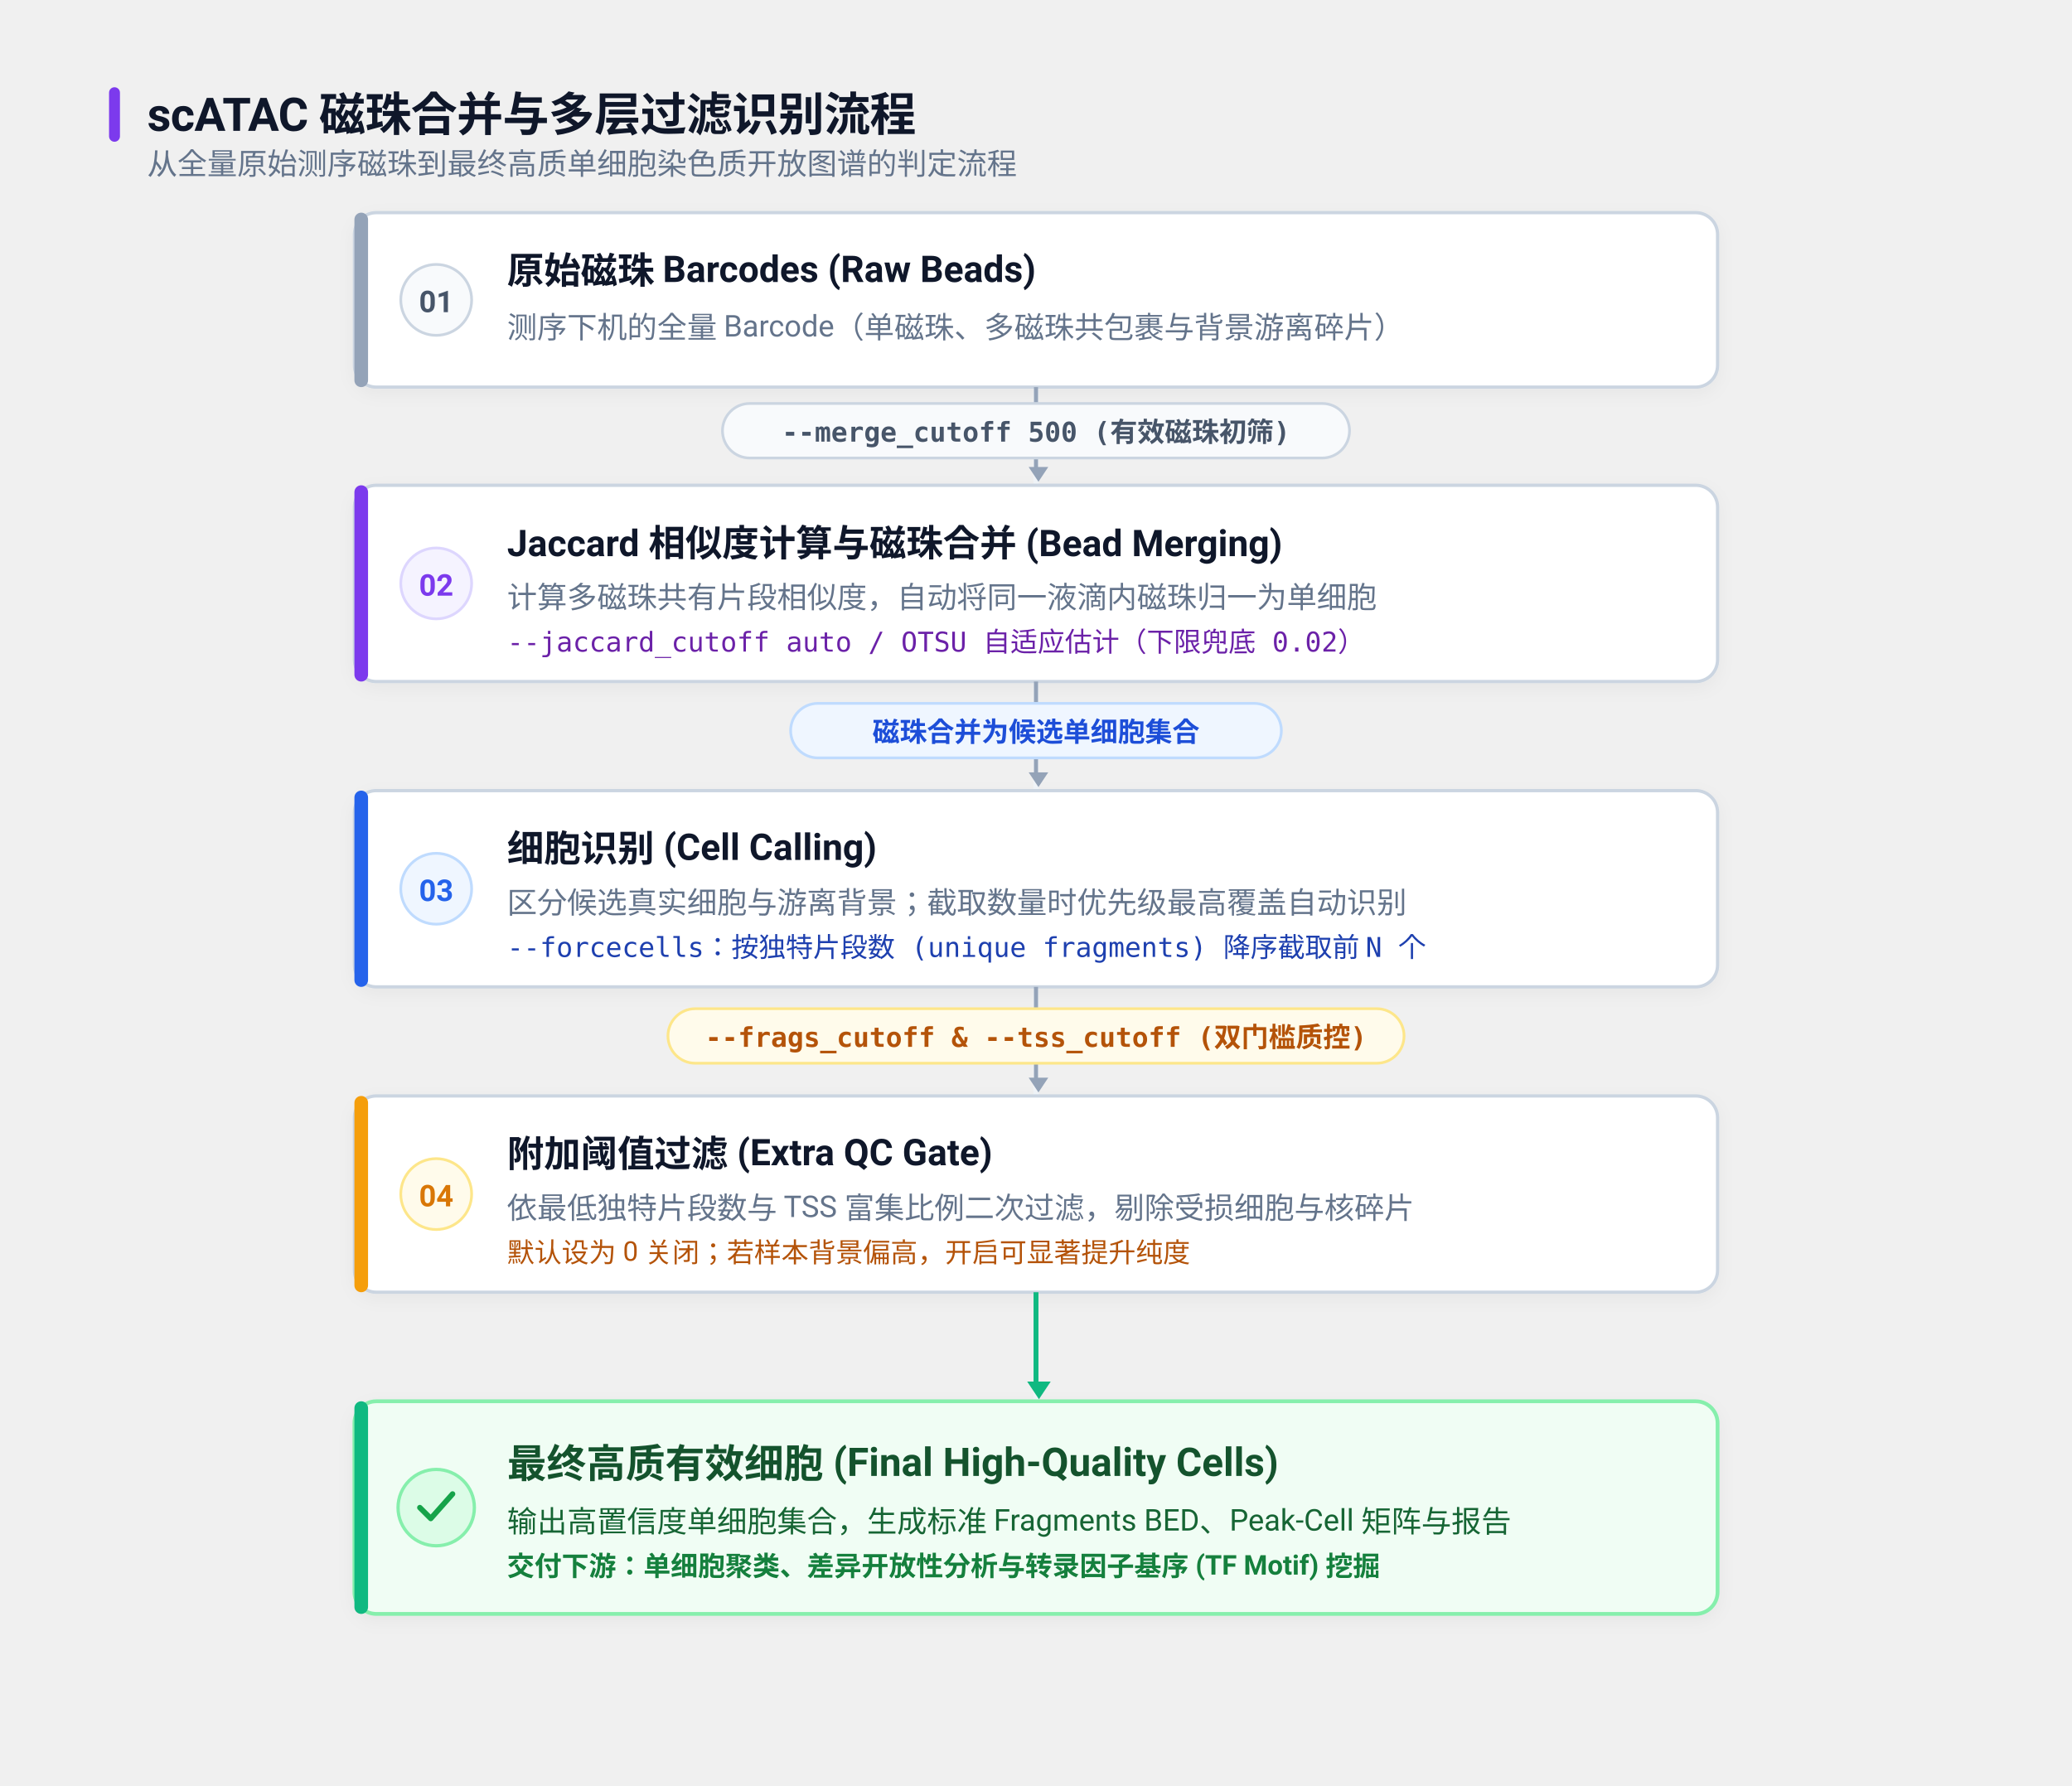
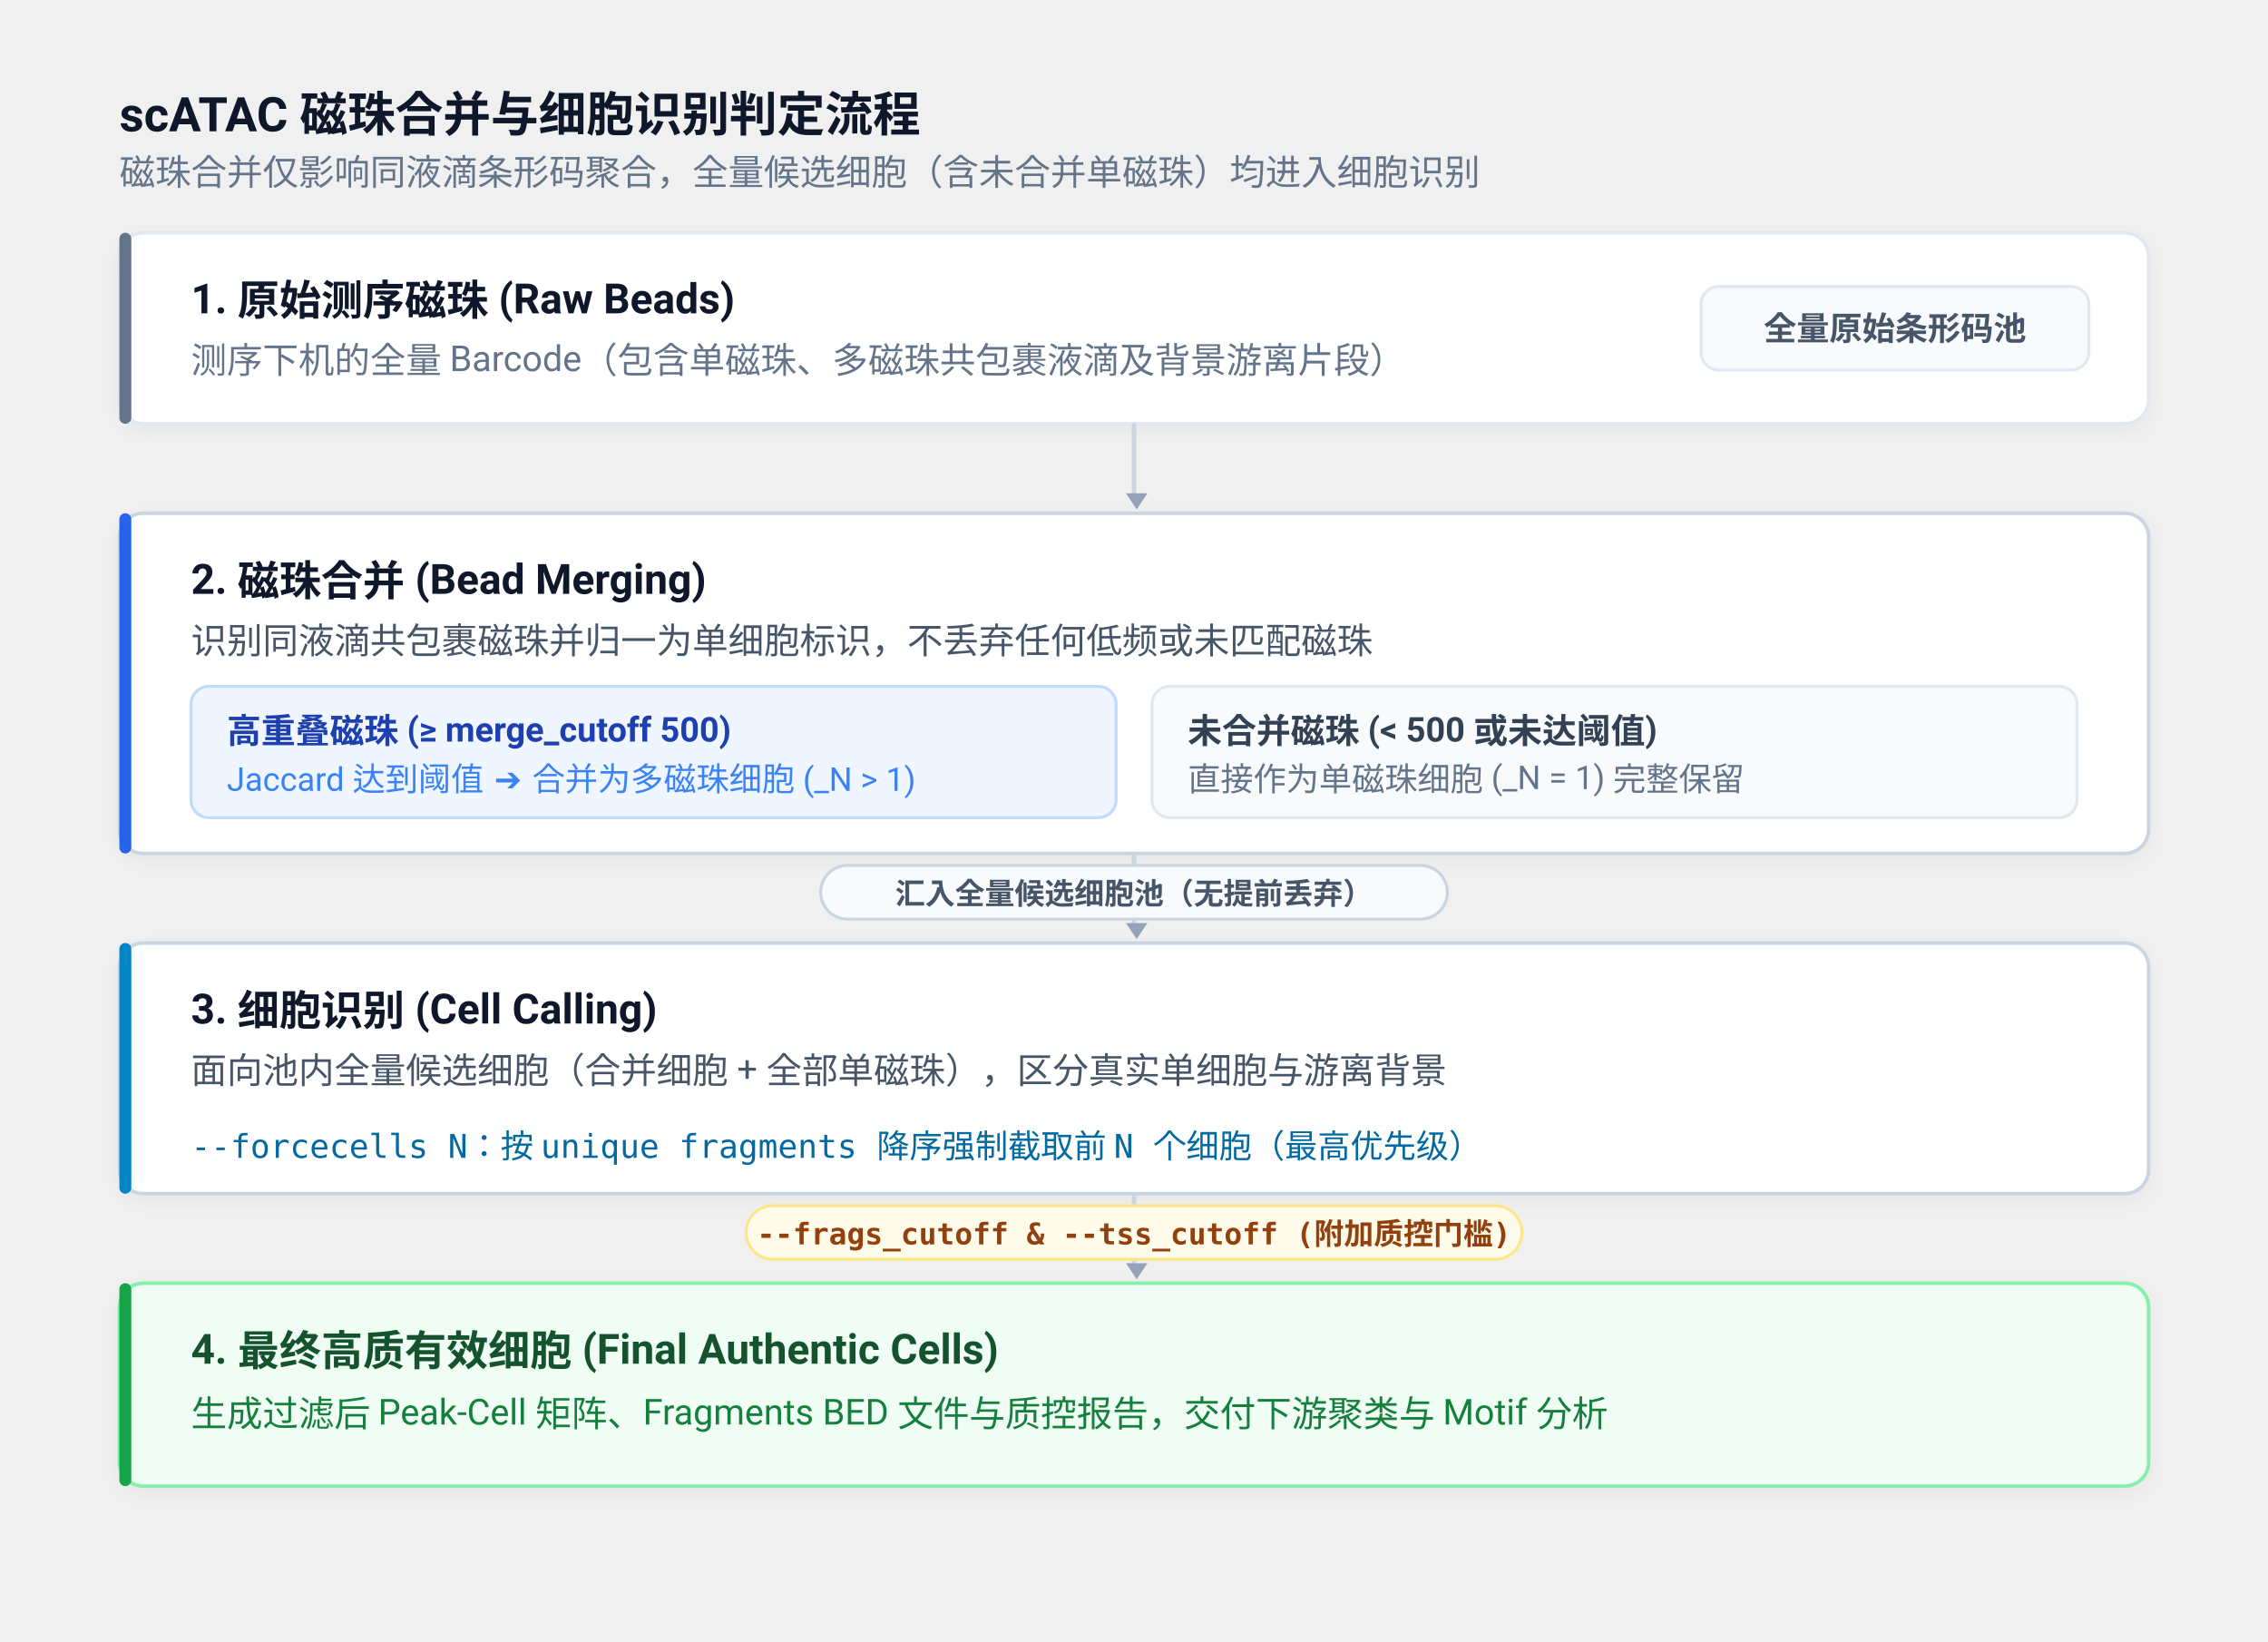
- <svg xmlns="http://www.w3.org/2000/svg" viewBox="0 0 760 655" width="760" height="655" style="background:#ffffff; font-family:-apple-system, BlinkMacSystemFont, 'Segoe UI', Roboto, 'PingFang SC', 'Hiragino Sans GB', 'Microsoft YaHei', sans-serif;">
+ <svg xmlns="http://www.w3.org/2000/svg" viewBox="0 0 760 550" width="760" height="550" style="background:#ffffff; font-family:-apple-system, BlinkMacSystemFont, 'Segoe UI', Roboto, 'PingFang SC', 'Hiragino Sans GB', 'Microsoft YaHei', sans-serif;">
  <defs>
-     <filter id="shadow" x="-4%" y="-5%" width="108%" height="114%" filterUnits="userSpaceOnUse">
+     <filter id="card-shadow" x="-3%" y="-4%" width="106%" height="112%" filterUnits="userSpaceOnUse">
      <feDropShadow dx="0" dy="2" stdDeviation="3" flood-color="#0f172a" flood-opacity="0.04" />
    </filter>
-     <marker id="arrow-down" viewBox="0 0 10 10" refX="5" refY="6" markerWidth="6" markerHeight="6" orient="auto">
+     <linearGradient id="line-grad" x1="0" y1="0" x2="0" y2="1">
+       <stop offset="0%" stop-color="#cbd5e1" />
+       <stop offset="100%" stop-color="#94a3b8" />
+     </linearGradient>
+     <marker id="arrow" viewBox="0 0 10 10" refX="5" refY="6" markerWidth="6" markerHeight="6" orient="auto">
      <path d="M 2 1 L 8 5 L 2 9 z" fill="#94a3b8" />
    </marker>
-     <marker id="arrow-green" viewBox="0 0 10 10" refX="5" refY="6" markerWidth="6" markerHeight="6" orient="auto">
-       <path d="M 2 1 L 8 5 L 2 9 z" fill="#10b981" />
-     </marker>
  </defs>
-   <g transform="translate(40, 32)">
-     <rect x="0" y="0" width="4" height="20" rx="2" fill="#7c3aed" />
-     <text x="14" y="16" font-size="17" font-weight="700" fill="#0f172a" letter-spacing="-0.01em">scATAC 磁珠合并与多层过滤识别流程</text>
-     <text x="14" y="32" font-size="11" fill="#64748b">从全量原始测序磁珠到最终高质单细胞染色质开放图谱的判定流程</text>
+   <g transform="translate(40, 28)">
+     <text x="0" y="16" font-size="16" font-weight="700" fill="#0f172a">scATAC 磁珠合并与细胞识别判定流程</text>
+     <text x="0" y="34" font-size="12" fill="#64748b">磁珠合并仅影响同液滴条形码聚合，全量候选细胞（含未合并单磁珠）均进入细胞识别</text>
  </g>
-   <line x1="380" y1="78" x2="380" y2="590" stroke="#f1f5f9" stroke-width="2" />
-   <g transform="translate(130, 78)">
-     <rect x="0" y="0" width="500" height="64" rx="8" fill="#ffffff" stroke="#cbd5e1" stroke-width="1.2" filter="url(#shadow)" />
-     <rect x="0" y="0" width="5" height="64" rx="2.5" fill="#94a3b8" />
-     <circle cx="30" cy="32" r="13" fill="#f8fafc" stroke="#cbd5e1" stroke-width="1" />
-     <text x="30" y="36.5" font-size="11" font-weight="700" fill="#475569" text-anchor="middle">01</text>
-     <text x="56" y="26" font-size="13.5" font-weight="700" fill="#0f172a">原始磁珠 Barcodes (Raw Beads)</text>
-     <text x="56" y="46" font-size="11" fill="#64748b">测序下机的全量 Barcode（单磁珠、多磁珠共包裹与背景游离碎片）</text>
+   <g transform="translate(40, 78)">
+     <rect x="0" y="0" width="680" height="64" rx="8" fill="#ffffff" stroke="#e2e8f0" stroke-width="1.2" filter="url(#card-shadow)" />
+     <rect x="0" y="0" width="4" height="64" rx="2" fill="#64748b" />
+     <text x="24" y="27" font-size="14" font-weight="700" fill="#0f172a">1. 原始测序磁珠 (Raw Beads)</text>
+     <text x="24" y="47" font-size="12" fill="#64748b">测序下机的全量 Barcode（包含单磁珠、多磁珠共包裹液滴及背景游离片段）</text>
+     <rect x="530" y="18" width="130" height="28" rx="6" fill="#f8fafc" stroke="#e2e8f0" stroke-width="1" />
+     <text x="595" y="36" font-size="11" font-weight="600" fill="#475569" text-anchor="middle">全量原始条形码池</text>
  </g>
-   <path d="M 380 142 L 380 174" stroke="#94a3b8" stroke-width="1.5" marker-end="url(#arrow-down)" />
-   <g transform="translate(380, 158)">
-     <rect x="-115" y="-10" width="230" height="20" rx="10" fill="#f8fafc" stroke="#cbd5e1" stroke-width="1" />
-     <text x="0" y="4" font-size="10" font-family="ui-monospace, monospace" font-weight="600" fill="#475569" text-anchor="middle">--merge_cutoff 500 (有效磁珠初筛)</text>
+   <line x1="380" y1="142" x2="380" y2="168" stroke="#cbd5e1" stroke-width="1.5" marker-end="url(#arrow)" />
+   <g transform="translate(40, 172)">
+     <rect x="0" y="0" width="680" height="114" rx="8" fill="#ffffff" stroke="#cbd5e1" stroke-width="1.2" filter="url(#card-shadow)" />
+     <rect x="0" y="0" width="4" height="114" rx="2" fill="#2563eb" />
+     <text x="24" y="27" font-size="14" font-weight="700" fill="#0f172a">2. 磁珠合并 (Bead Merging)</text>
+     <text x="24" y="47" font-size="12" fill="#475569">识别同液滴共包裹磁珠并归一为单细胞标识，不丢弃任何低频或未匹配磁珠</text>
+     <g transform="translate(24, 58)">
+       <rect x="0" y="0" width="310" height="44" rx="6" fill="#eff6ff" stroke="#bfdbfe" stroke-width="1" />
+       <text x="12" y="19" font-size="11.5" font-weight="600" fill="#1e40af">高重叠磁珠 (≥ merge_cutoff 500)</text>
+       <text x="12" y="35" font-size="11" fill="#3b82f6">Jaccard 达到阈值 ➔ 合并为多磁珠细胞 (_N &gt; 1)</text>
+       <rect x="322" y="0" width="310" height="44" rx="6" fill="#f8fafc" stroke="#e2e8f0" stroke-width="1" />
+       <text x="334" y="19" font-size="11.5" font-weight="600" fill="#334155">未合并磁珠 (&lt; 500 或未达阈值)</text>
+       <text x="334" y="35" font-size="11" fill="#64748b">直接作为单磁珠细胞 (_N = 1) 完整保留</text>
+     </g>
  </g>
-   <g transform="translate(130, 178)">
-     <rect x="0" y="0" width="500" height="72" rx="8" fill="#ffffff" stroke="#cbd5e1" stroke-width="1.2" filter="url(#shadow)" />
-     <rect x="0" y="0" width="5" height="72" rx="2.5" fill="#7c3aed" />
-     <circle cx="30" cy="36" r="13" fill="#f5f3ff" stroke="#ddd6fe" stroke-width="1" />
-     <text x="30" y="40.5" font-size="11" font-weight="700" fill="#7c3aed" text-anchor="middle">02</text>
-     <text x="56" y="26" font-size="13.5" font-weight="700" fill="#0f172a">Jaccard 相似度计算与磁珠合并 (Bead Merging)</text>
-     <text x="56" y="45" font-size="11" fill="#64748b">计算多磁珠共有片段相似度，自动将同一液滴内磁珠归一为单细胞</text>
-     <text x="56" y="61" font-size="10" font-family="ui-monospace, monospace" fill="#6b21a8">--jaccard_cutoff auto / OTSU 自适应估计（下限兜底 0.02）</text>
+   <line x1="380" y1="286" x2="380" y2="312" stroke="#cbd5e1" stroke-width="1.5" marker-end="url(#arrow)" />
+   <g transform="translate(380, 299)">
+     <rect x="-105" y="-9" width="210" height="18" rx="9" fill="#f8fafc" stroke="#cbd5e1" stroke-width="1" />
+     <text x="0" y="4" font-size="10" font-weight="600" fill="#475569" text-anchor="middle">汇入全量候选细胞池（无提前丢弃）</text>
  </g>
-   <path d="M 380 250 L 380 286" stroke="#94a3b8" stroke-width="1.5" marker-end="url(#arrow-down)" />
-   <g transform="translate(380, 268)">
-     <rect x="-90" y="-10" width="180" height="20" rx="10" fill="#eff6ff" stroke="#bfdbfe" stroke-width="1" />
-     <text x="0" y="4" font-size="10" font-weight="600" fill="#1d4ed8" text-anchor="middle">磁珠合并为候选单细胞集合</text>
+   <g transform="translate(40, 316)">
+     <rect x="0" y="0" width="680" height="84" rx="8" fill="#ffffff" stroke="#cbd5e1" stroke-width="1.2" filter="url(#card-shadow)" />
+     <rect x="0" y="0" width="4" height="84" rx="2" fill="#0284c7" />
+     <text x="24" y="27" font-size="14" font-weight="700" fill="#0f172a">3. 细胞识别 (Cell Calling)</text>
+     <text x="24" y="47" font-size="12" fill="#475569">面向池内全量候选细胞（合并细胞 + 全部单磁珠），区分真实单细胞与游离背景</text>
+     <g transform="translate(24, 57)">
+       <text x="0" y="15" font-size="11" font-family="ui-monospace, monospace" fill="#0369a1">--forcecells N：按 unique fragments 降序强制截取前 N 个细胞（最高优先级）</text>
+     </g>
  </g>
-   <g transform="translate(130, 290)">
-     <rect x="0" y="0" width="500" height="72" rx="8" fill="#ffffff" stroke="#cbd5e1" stroke-width="1.2" filter="url(#shadow)" />
-     <rect x="0" y="0" width="5" height="72" rx="2.5" fill="#2563eb" />
-     <circle cx="30" cy="36" r="13" fill="#eff6ff" stroke="#bfdbfe" stroke-width="1" />
-     <text x="30" y="40.5" font-size="11" font-weight="700" fill="#2563eb" text-anchor="middle">03</text>
-     <text x="56" y="26" font-size="13.5" font-weight="700" fill="#0f172a">细胞识别 (Cell Calling)</text>
-     <text x="56" y="45" font-size="11" fill="#64748b">区分候选真实细胞与游离背景；截取数量时优先级最高覆盖自动识别</text>
-     <text x="56" y="61" font-size="10" font-family="ui-monospace, monospace" fill="#1e40af">--forcecells：按独特片段数 (unique fragments) 降序截取前 N 个</text>
+   <line x1="380" y1="400" x2="380" y2="426" stroke="#cbd5e1" stroke-width="1.5" marker-end="url(#arrow)" />
+   <g transform="translate(380, 413)">
+     <rect x="-130" y="-9" width="260" height="18" rx="9" fill="#fffbeb" stroke="#fde68a" stroke-width="1" />
+     <text x="0" y="4" font-size="10" font-family="ui-monospace, monospace" font-weight="600" fill="#92400e" text-anchor="middle">--frags_cutoff &amp; --tss_cutoff (附加质控门槛)</text>
  </g>
-   <path d="M 380 362 L 380 398" stroke="#94a3b8" stroke-width="1.5" marker-end="url(#arrow-down)" />
-   <g transform="translate(380, 380)">
-     <rect x="-135" y="-10" width="270" height="20" rx="10" fill="#fffbeb" stroke="#fde68a" stroke-width="1" />
-     <text x="0" y="4" font-size="10" font-family="ui-monospace, monospace" font-weight="600" fill="#b45309" text-anchor="middle">--frags_cutoff &amp; --tss_cutoff (双门槛质控)</text>
-   </g>
-   <g transform="translate(130, 402)">
-     <rect x="0" y="0" width="500" height="72" rx="8" fill="#ffffff" stroke="#cbd5e1" stroke-width="1.2" filter="url(#shadow)" />
-     <rect x="0" y="0" width="5" height="72" rx="2.5" fill="#f59e0b" />
-     <circle cx="30" cy="36" r="13" fill="#fffbeb" stroke="#fde68a" stroke-width="1" />
-     <text x="30" y="40.5" font-size="11" font-weight="700" fill="#d97706" text-anchor="middle">04</text>
-     <text x="56" y="26" font-size="13.5" font-weight="700" fill="#0f172a">附加阈值过滤 (Extra QC Gate)</text>
-     <text x="56" y="45" font-size="11" fill="#64748b">依最低独特片段数与 TSS 富集比例二次过滤，剔除受损细胞与核碎片</text>
-     <text x="56" y="61" font-size="10" fill="#b45309">默认设为 0 关闭；若样本背景偏高，开启可显著提升纯度</text>
-   </g>
-   <path d="M 380 474 L 380 510" stroke="#10b981" stroke-width="1.8" marker-end="url(#arrow-green)" />
-   <g transform="translate(130, 514)">
-     <rect x="0" y="0" width="500" height="78" rx="8" fill="#f0fdf4" stroke="#86efac" stroke-width="1.4" filter="url(#shadow)" />
-     <rect x="0" y="0" width="5" height="78" rx="2.5" fill="#10b981" />
-     <circle cx="30" cy="39" r="14" fill="#dcfce7" stroke="#86efac" stroke-width="1.2" />
-     <path d="M 24 39 L 28 43 L 36 34" fill="none" stroke="#16a34a" stroke-width="2" stroke-linecap="round" stroke-linejoin="round" />
-     <text x="56" y="28" font-size="14.5" font-weight="700" fill="#14532d">最终高质有效细胞 (Final High-Quality Cells)</text>
-     <text x="56" y="48" font-size="11" fill="#166534">输出高置信度单细胞集合，生成标准 Fragments BED、Peak-Cell 矩阵与报告</text>
-     <text x="56" y="64" font-size="10" font-weight="600" fill="#15803d">交付下游：单细胞聚类、差异开放性分析与转录因子基序 (TF Motif) 挖掘</text>
+   <g transform="translate(40, 430)">
+     <rect x="0" y="0" width="680" height="68" rx="8" fill="#f0fdf4" stroke="#86efac" stroke-width="1.2" filter="url(#card-shadow)" />
+     <rect x="0" y="0" width="4" height="68" rx="2" fill="#16a34a" />
+     <text x="24" y="27" font-size="14" font-weight="700" fill="#14532d">4. 最终高质有效细胞 (Final Authentic Cells)</text>
+     <text x="24" y="48" font-size="12" fill="#15803d">生成过滤后 Peak-Cell 矩阵、Fragments BED 文件与质控报告，交付下游聚类与 Motif 分析</text>
  </g>
</svg>
